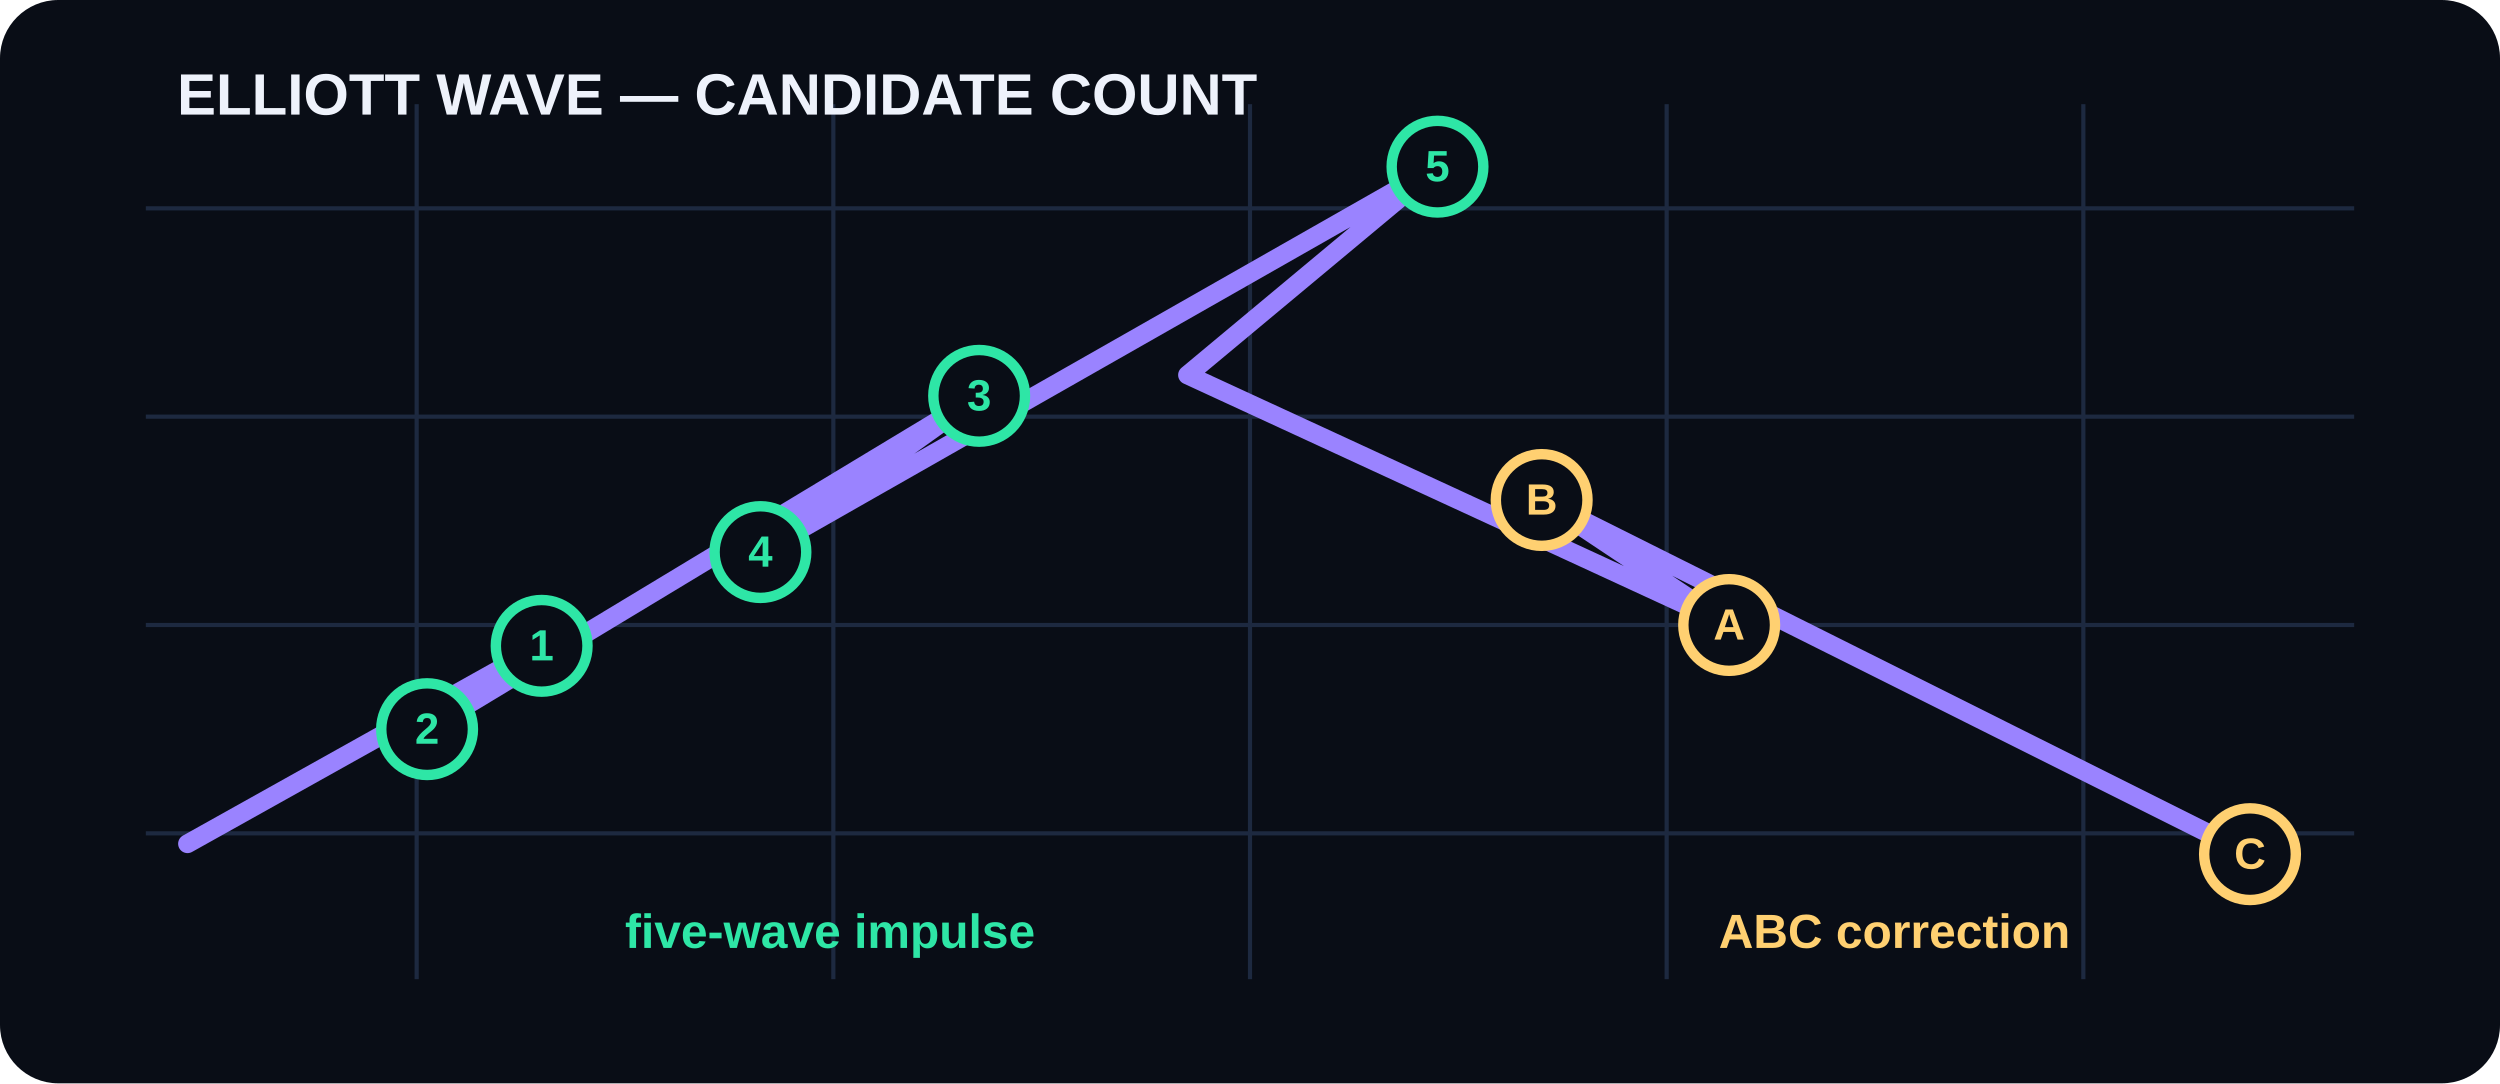
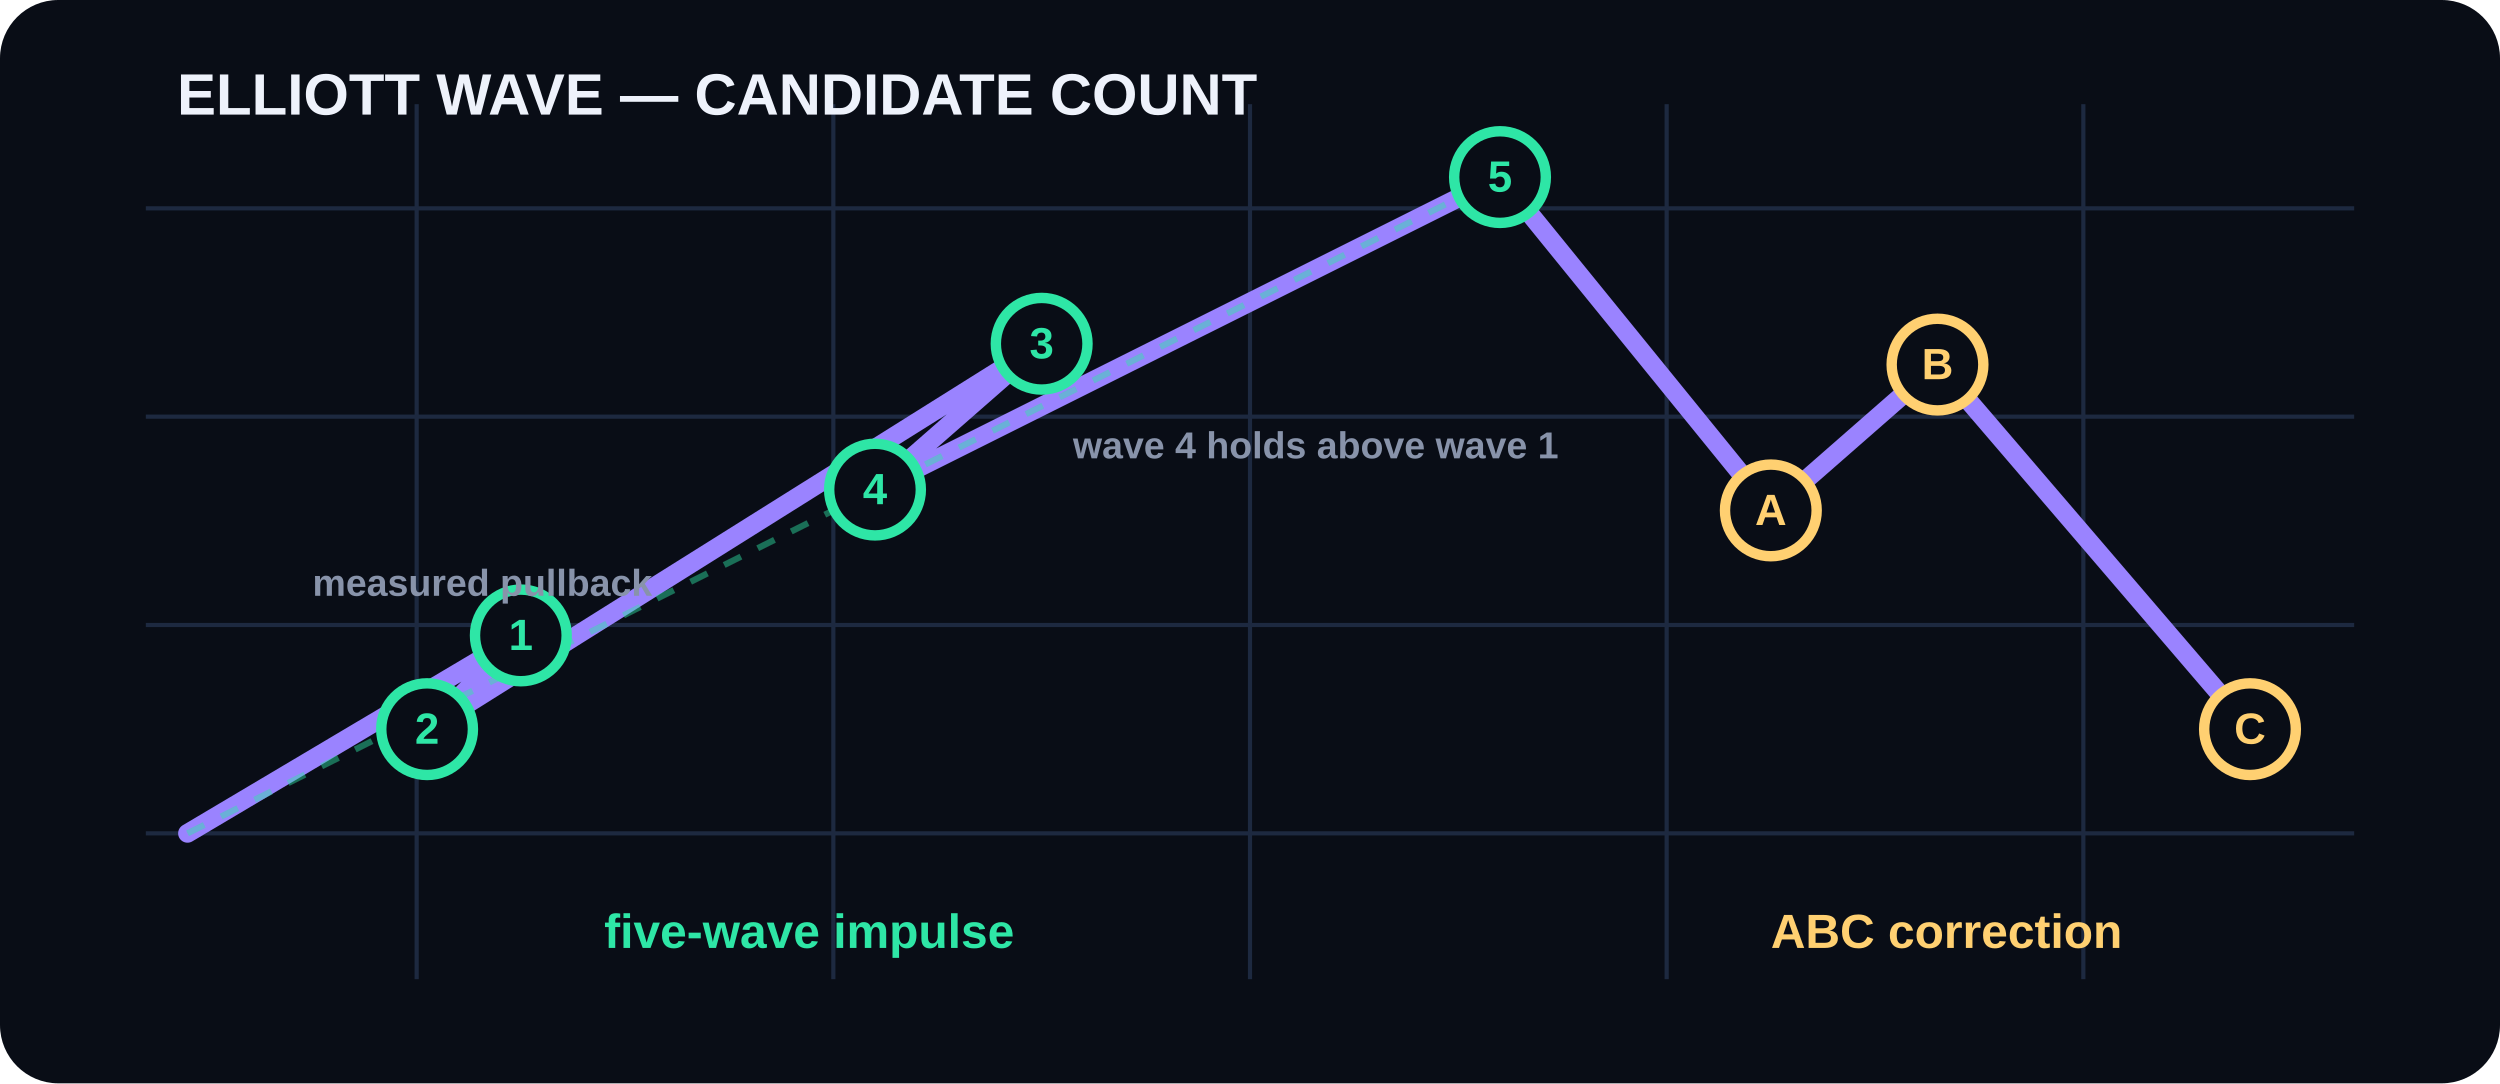
<svg xmlns="http://www.w3.org/2000/svg" viewBox="0 0 1200 520" role="img" aria-labelledby="t d">
  <rect width="1200" height="520" rx="28" fill="#090d16" />
  <g stroke="#1d2940" stroke-width="2">
    <path d="M70 100H1130M70 200H1130M70 300H1130M70 400H1130" />
    <path d="M200 50V470M400 50V470M600 50V470M800 50V470M1000 50V470" />
  </g>
-   <polyline points="90,405 260,310 205,350 470,190 365,265 690,80 570,180 830,300 740,240 1080,410" fill="none" stroke="#9a83ff" stroke-width="9" stroke-linecap="round" stroke-linejoin="round" />
+   <path d="M90 400L250 305L205 350L500 165L420 235L720 85L850 245L930 175L1080 350" fill="none" stroke="#9a83ff" stroke-width="9" stroke-linecap="round" stroke-linejoin="round" />
+   <g fill="none" stroke="#2ee6a6" stroke-width="3" stroke-dasharray="9 9" opacity=".45">
+     <path d="M90 400L720 85" />
+   </g>
  <g fill="#090d16" stroke="#2ee6a6" stroke-width="5">
-     <circle cx="260" cy="310" r="22" />
+     <circle cx="250" cy="305" r="22" />
    <circle cx="205" cy="350" r="22" />
-     <circle cx="470" cy="190" r="22" />
-     <circle cx="365" cy="265" r="22" />
-     <circle cx="690" cy="80" r="22" />
+     <circle cx="500" cy="165" r="22" />
+     <circle cx="420" cy="235" r="22" />
+     <circle cx="720" cy="85" r="22" />
  </g>
  <g fill="#090d16" stroke="#ffd071" stroke-width="5">
-     <circle cx="830" cy="300" r="22" />
-     <circle cx="740" cy="240" r="22" />
-     <circle cx="1080" cy="410" r="22" />
+     <circle cx="850" cy="245" r="22" />
+     <circle cx="930" cy="175" r="22" />
+     <circle cx="1080" cy="350" r="22" />
  </g>
  <g font-family="Arial,sans-serif" font-weight="800" text-anchor="middle" font-size="21">
-     <text x="260" y="317" fill="#2ee6a6">1</text>
+     <text x="250" y="312" fill="#2ee6a6">1</text>
    <text x="205" y="357" fill="#2ee6a6">2</text>
-     <text x="470" y="197" fill="#2ee6a6">3</text>
-     <text x="365" y="272" fill="#2ee6a6">4</text>
-     <text x="690" y="87" fill="#2ee6a6">5</text>
-     <text x="830" y="307" fill="#ffd071">A</text>
-     <text x="740" y="247" fill="#ffd071">B</text>
-     <text x="1080" y="417" fill="#ffd071">C</text>
+     <text x="500" y="172" fill="#2ee6a6">3</text>
+     <text x="420" y="242" fill="#2ee6a6">4</text>
+     <text x="720" y="92" fill="#2ee6a6">5</text>
+     <text x="850" y="252" fill="#ffd071">A</text>
+     <text x="930" y="182" fill="#ffd071">B</text>
+     <text x="1080" y="357" fill="#ffd071">C</text>
  </g>
  <g font-family="Arial,sans-serif" font-weight="700">
    <text x="85" y="55" fill="#eef2fb" font-size="28">ELLIOTT WAVE — CANDIDATE COUNT</text>
-     <text x="300" y="455" fill="#2ee6a6" font-size="23">five-wave impulse</text>
-     <text x="825" y="455" fill="#ffd071" font-size="23">ABC correction</text>
+     <text x="290" y="455" fill="#2ee6a6" font-size="23">five-wave impulse</text>
+     <text x="850" y="455" fill="#ffd071" font-size="23">ABC correction</text>
+     <text x="150" y="286" fill="#8893aa" font-size="18">measured pullback</text>
+     <text x="515" y="220" fill="#8893aa" font-size="18">wave 4 holds above wave 1</text>
  </g>
</svg>
